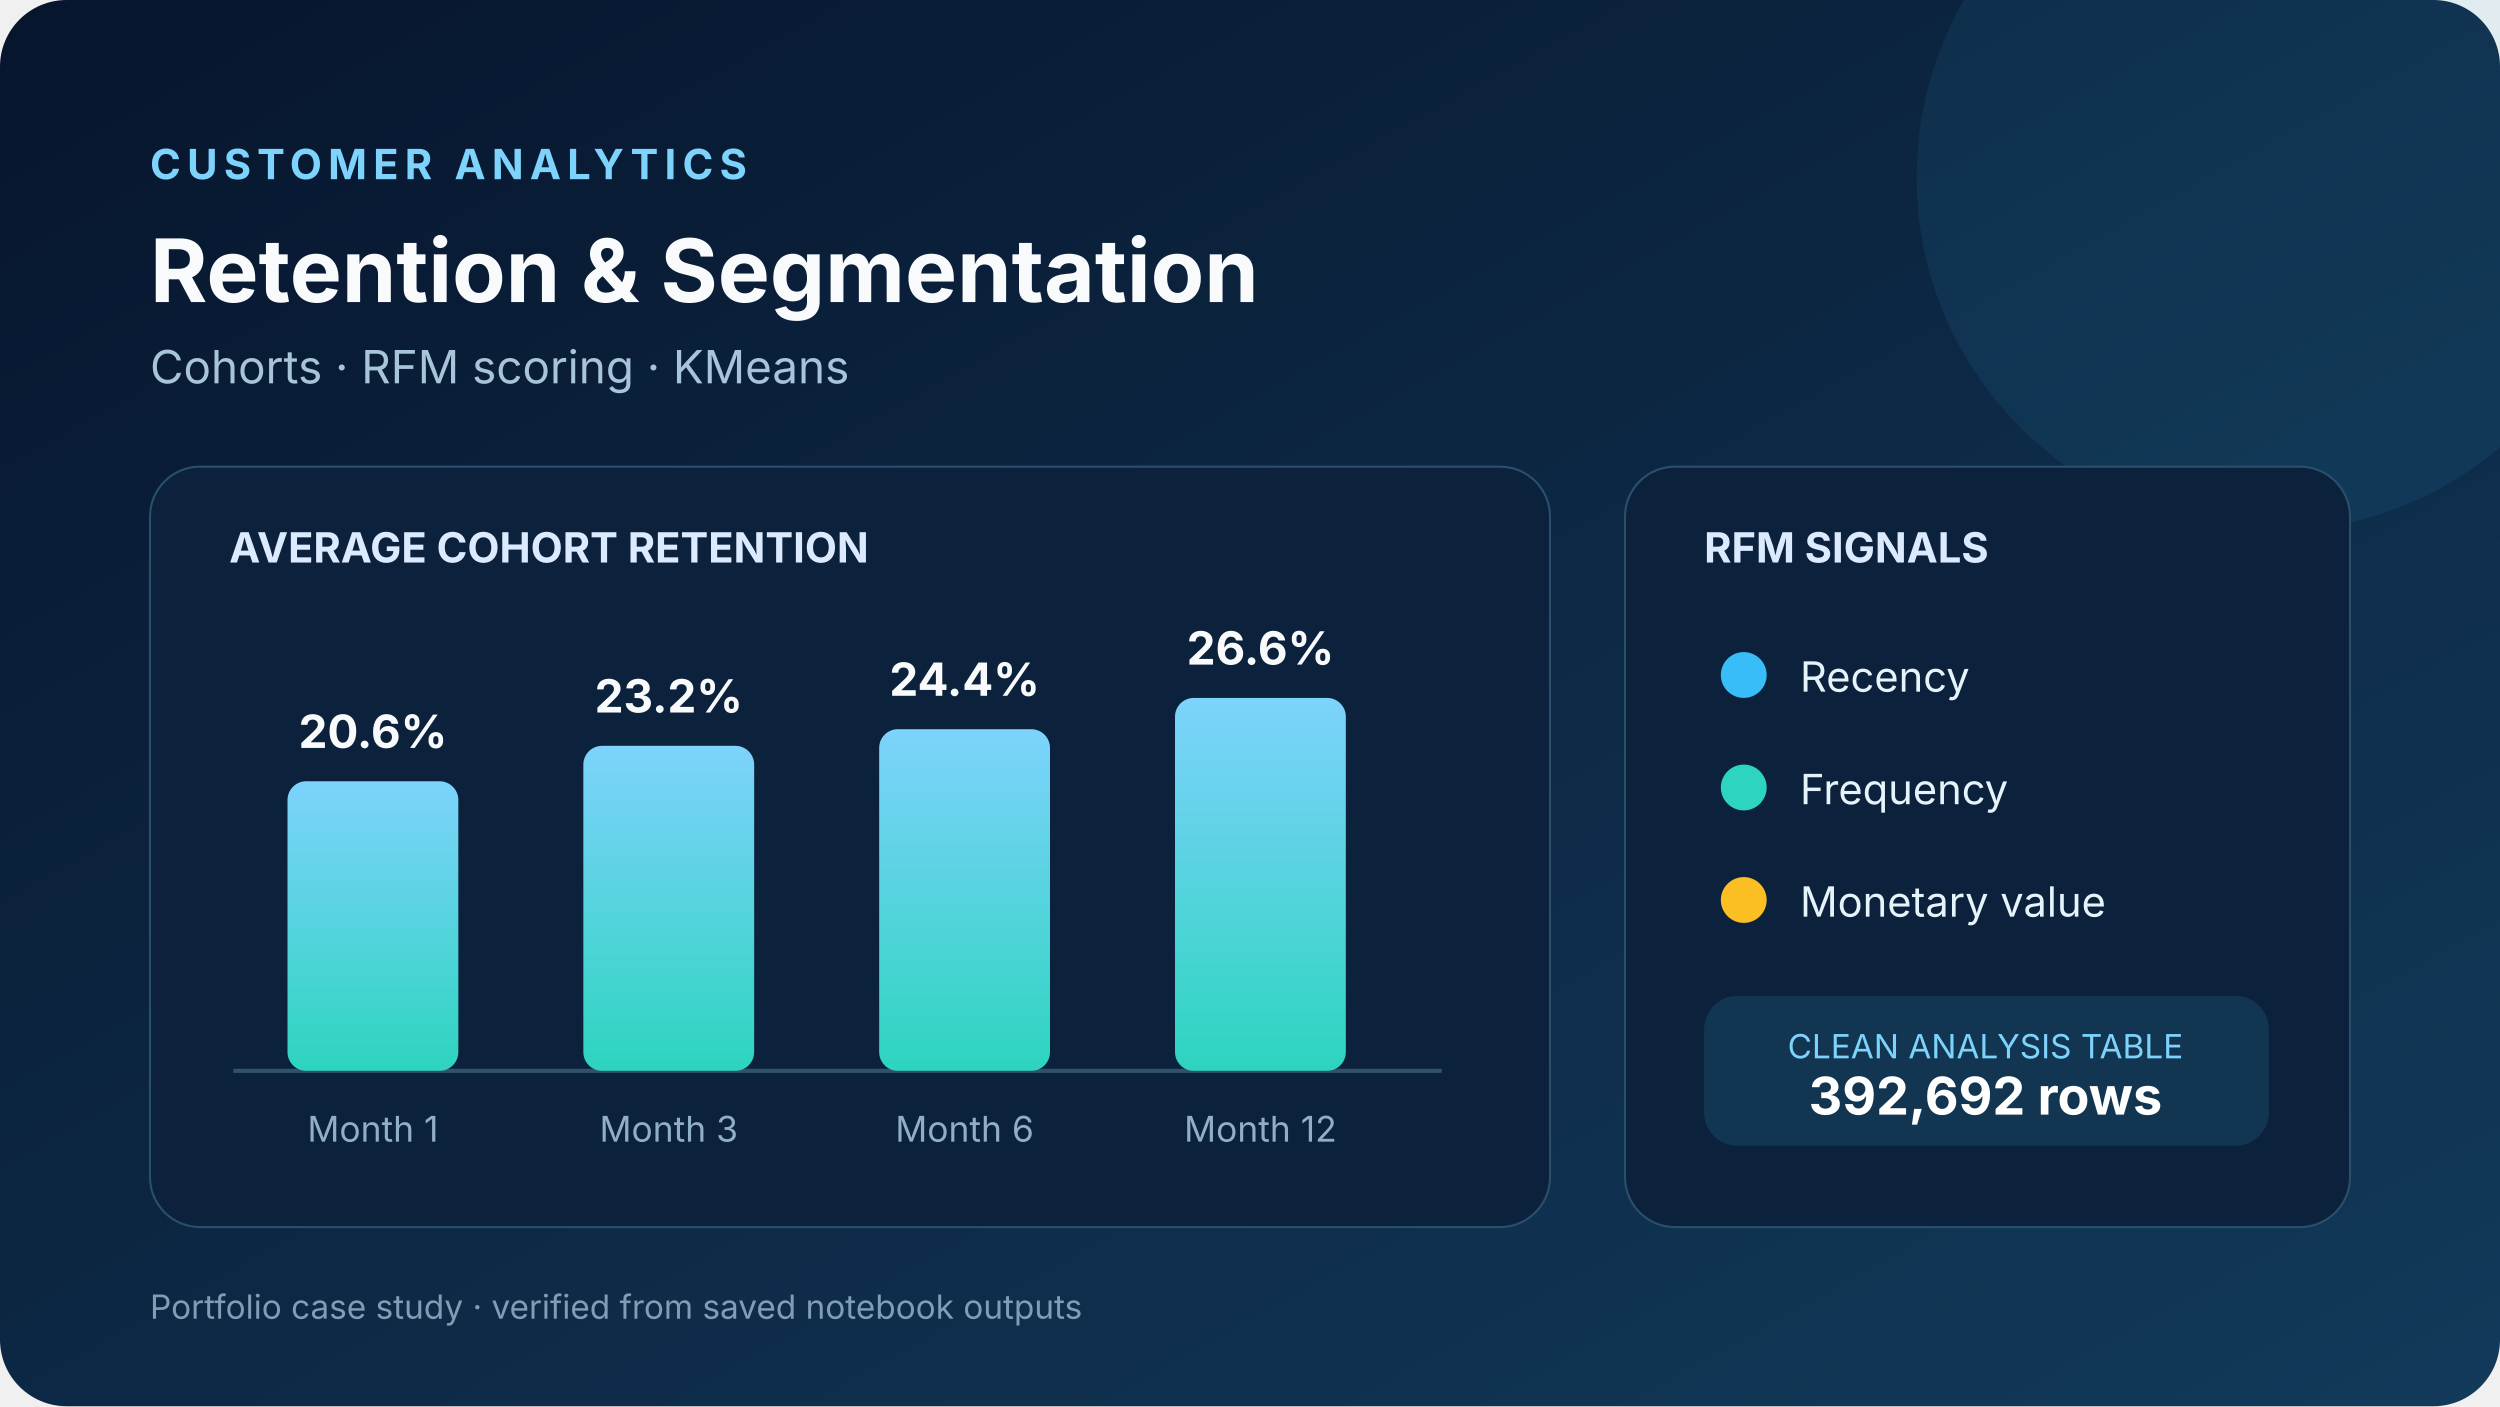
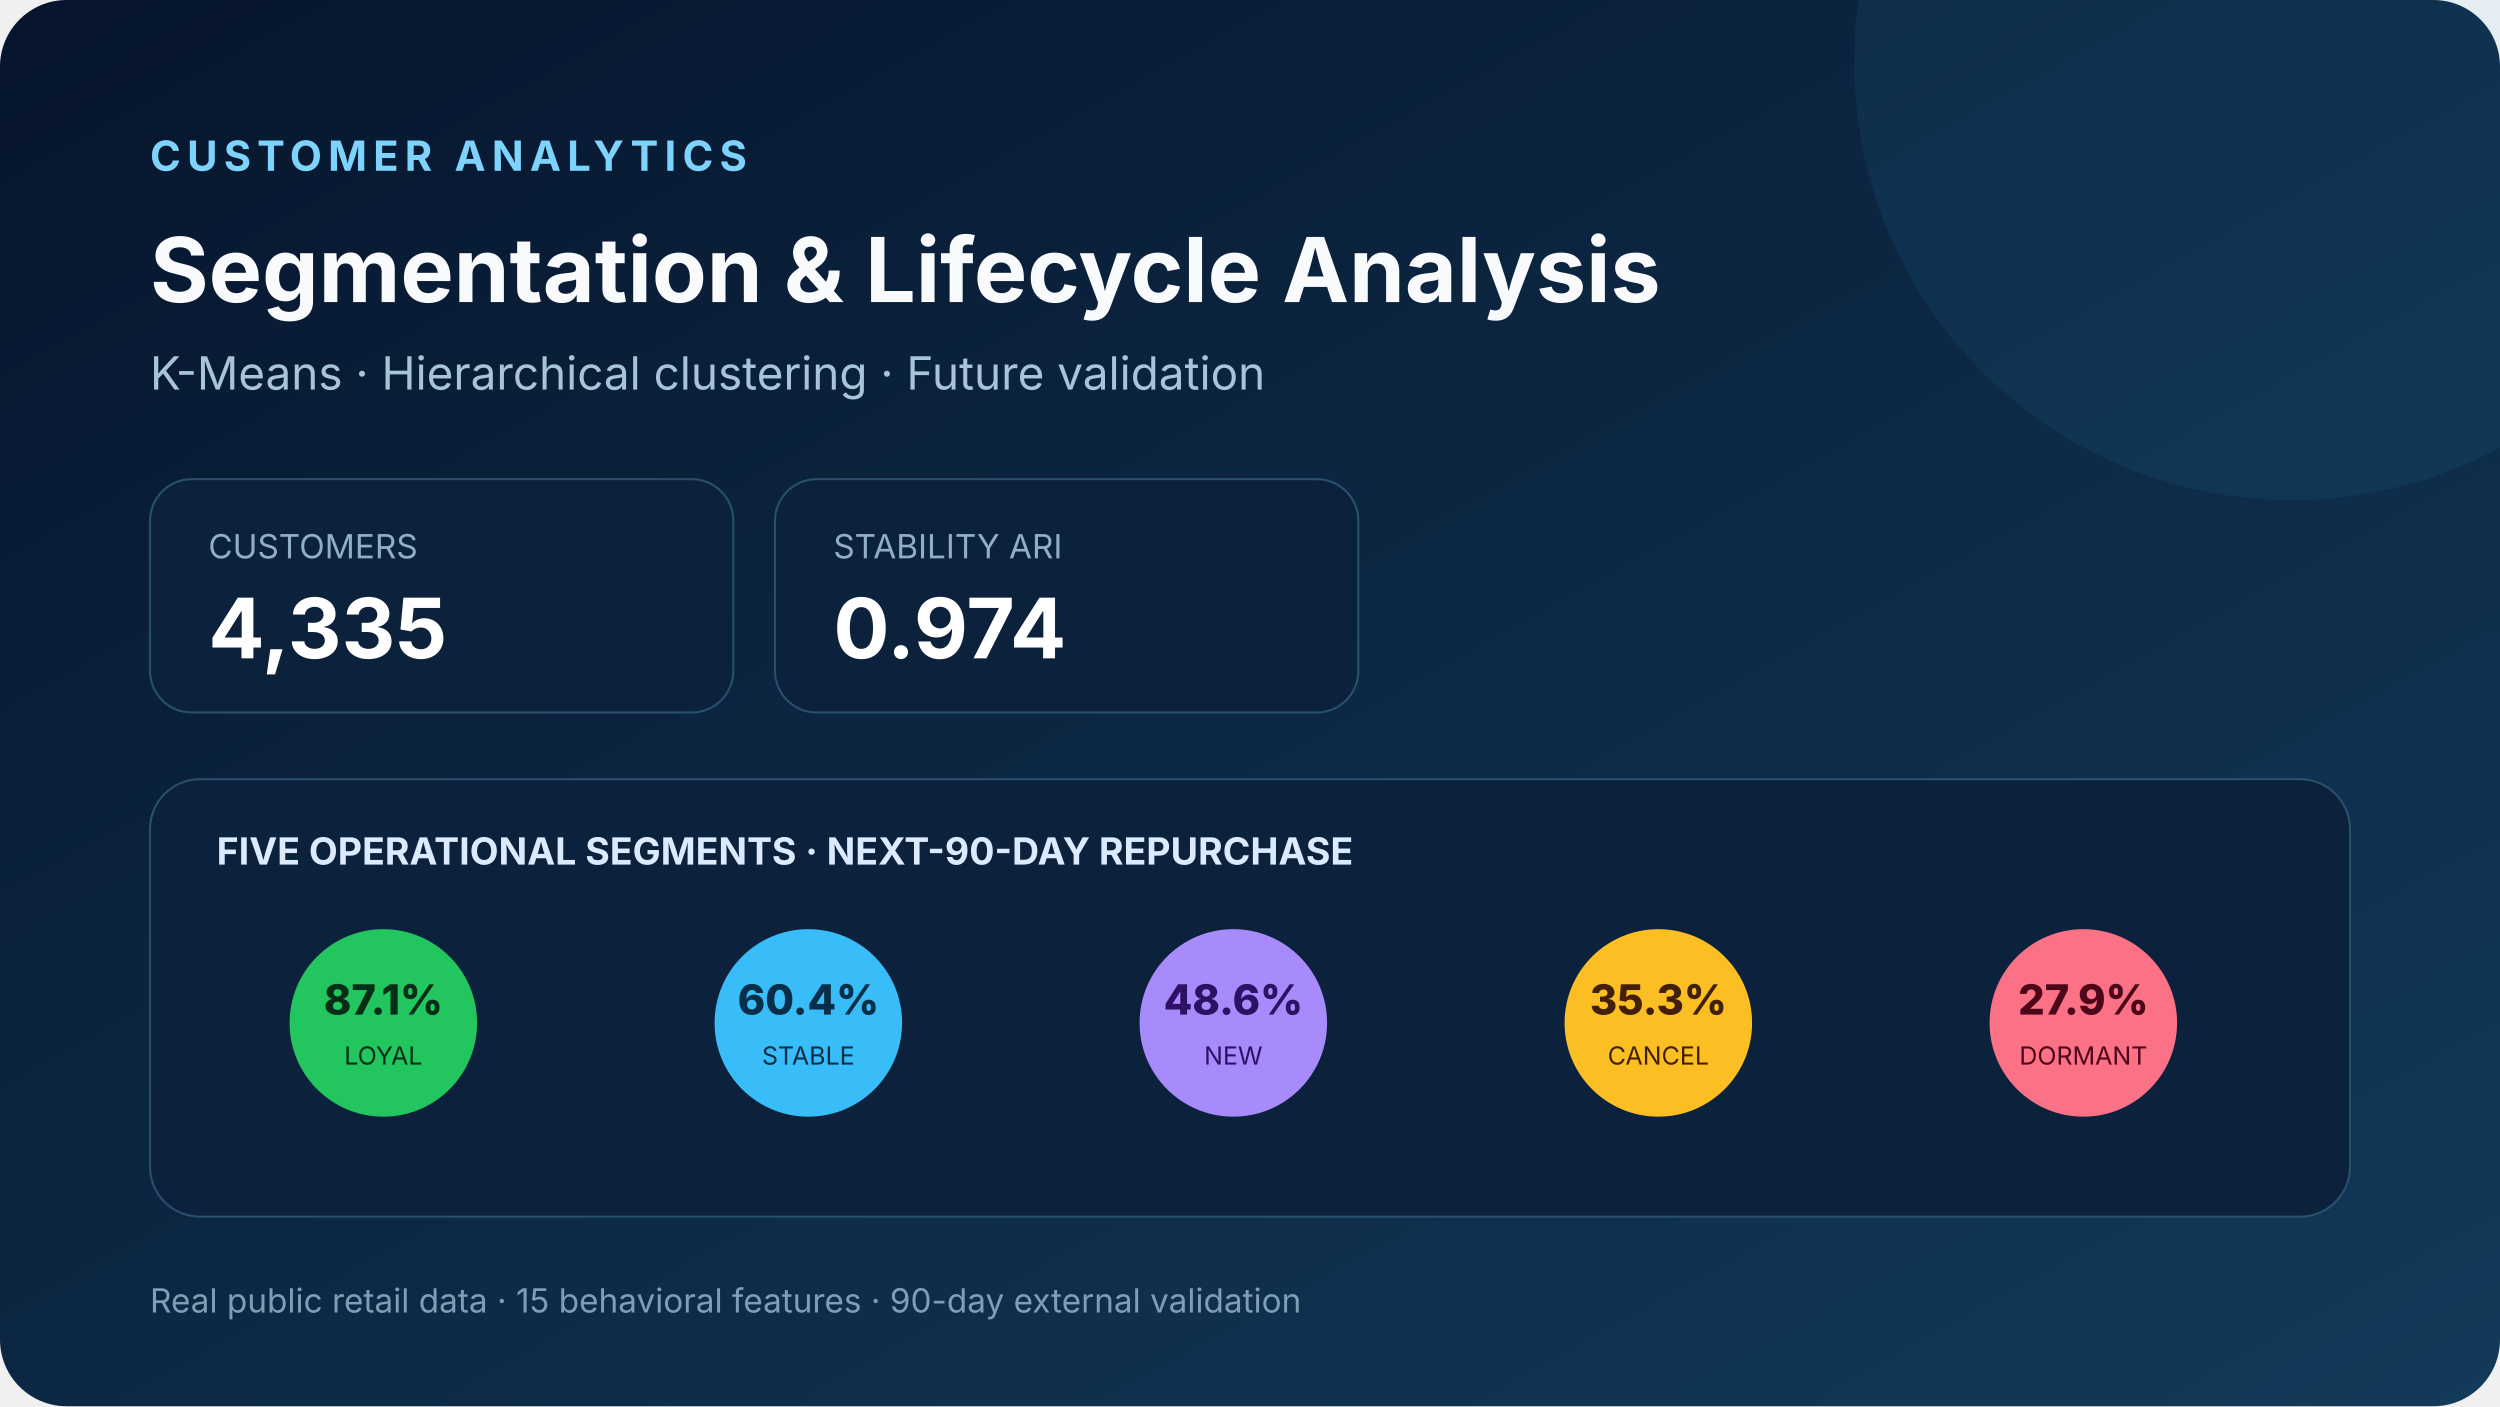
<svg xmlns="http://www.w3.org/2000/svg" width="1200" height="675" viewBox="0 0 1200 675" role="img" aria-labelledby="title desc">
  <defs>
    <linearGradient id="bg" x1="0" y1="0" x2="1" y2="1">
-       <stop offset="0" stop-color="#07152d" />
+       <stop stop-color="#07152d" />
      <stop offset="1" stop-color="#123a5a" />
    </linearGradient>
-     <linearGradient id="bar" x1="0" y1="1" x2="0" y2="0">
-       <stop offset="0" stop-color="#2dd4bf" />
-       <stop offset="1" stop-color="#7dd3fc" />
+     <linearGradient id="accent" x1="0" y1="0" x2="1" y2="1">
+       <stop stop-color="#38bdf8" />
+       <stop offset="1" stop-color="#2dd4bf" />
    </linearGradient>
  </defs>
  <rect width="1200" height="675" rx="32" fill="url(#bg)" />
-   <circle cx="1090" cy="85" r="170" fill="#38bdf8" opacity=".08" />
-   <text x="72" y="86" fill="#7dd3fc" font-family="Inter,Arial,sans-serif" font-size="20" font-weight="700" letter-spacing="3">CUSTOMER ANALYTICS</text>
-   <text x="72" y="145" fill="#f8fafc" font-family="Inter,Arial,sans-serif" font-size="42" font-weight="750">Retention &amp; Segmentation</text>
-   <text x="72" y="184" fill="#a8c4d8" font-family="Inter,Arial,sans-serif" font-size="22">Cohorts · RFM scoring · KMeans</text>
-   <rect x="72" y="224" width="672" height="365" rx="24" fill="#0c213b" stroke="#28506c" />
-   <text x="110" y="270" fill="#dbeafe" font-family="Inter,Arial,sans-serif" font-size="20" font-weight="700">AVERAGE COHORT RETENTION</text>
-   <line x1="112" y1="514" x2="692" y2="514" stroke="#31526a" stroke-width="2" />
-   <g fill="url(#bar)">
-     <rect x="138" y="375" width="82" height="139" rx="9" />
-     <rect x="280" y="358" width="82" height="156" rx="9" />
-     <rect x="422" y="350" width="82" height="164" rx="9" />
-     <rect x="564" y="335" width="82" height="179" rx="9" />
+   <circle cx="1100" cy="30" r="210" fill="#38bdf8" opacity=".07" />
+   <text x="72" y="82" fill="#7dd3fc" font-family="Inter,Arial,sans-serif" font-size="20" font-weight="700" letter-spacing="3">CUSTOMER ANALYTICS</text>
+   <text x="72" y="145" fill="#f8fafc" font-family="Inter,Arial,sans-serif" font-size="43" font-weight="750">Segmentation &amp; Lifecycle Analysis</text>
+   <text x="72" y="187" fill="#a8c4d8" font-family="Inter,Arial,sans-serif" font-size="22">K-Means · Hierarchical clustering · Future validation</text>
+   <g font-family="Inter,Arial,sans-serif">
+     <rect x="72" y="230" width="280" height="112" rx="20" fill="#0c213b" stroke="#28506c" />
+     <text x="100" y="268" fill="#91afc3" font-size="16">CUSTOMERS</text>
+     <text x="100" y="316" fill="#fff" font-size="40" font-weight="750">4,335</text>
+     <rect x="372" y="230" width="280" height="112" rx="20" fill="#0c213b" stroke="#28506c" />
+     <text x="400" y="268" fill="#91afc3" font-size="16">STABILITY ARI</text>
+     <text x="400" y="316" fill="#fff" font-size="40" font-weight="750">0.974</text>
  </g>
-   <g fill="#f8fafc" font-family="Inter,Arial,sans-serif" font-size="22" font-weight="700" text-anchor="middle">
-     <text x="179" y="359">20.6%</text>
-     <text x="321" y="342">23.2%</text>
-     <text x="463" y="334">24.4%</text>
-     <text x="605" y="319">26.6%</text>
+   <rect x="72" y="374" width="1056" height="210" rx="24" fill="#0c213b" stroke="#28506c" />
+   <text x="104" y="415" fill="#dbeafe" font-family="Inter,Arial,sans-serif" font-size="18" font-weight="700">FIVE OPERATIONAL SEGMENTS · NEXT-90-DAY REPURCHASE</text>
+   <g font-family="Inter,Arial,sans-serif" text-anchor="middle">
+     <circle cx="184" cy="491" r="45" fill="#22c55e" />
+     <text x="184" y="487" fill="#052e16" font-size="20" font-weight="800">87.1%</text>
+     <text x="184" y="511" fill="#052e16" font-size="12">LOYAL</text>
+     <circle cx="388" cy="491" r="45" fill="#38bdf8" />
+     <text x="388" y="487" fill="#082f49" font-size="20" font-weight="800">60.4%</text>
+     <text x="388" y="511" fill="#082f49" font-size="12">STABLE</text>
+     <circle cx="592" cy="491" r="45" fill="#a78bfa" />
+     <text x="592" y="487" fill="#2e1065" font-size="20" font-weight="800">48.6%</text>
+     <text x="592" y="511" fill="#2e1065" font-size="12">NEW</text>
+     <circle cx="796" cy="491" r="45" fill="#fbbf24" />
+     <text x="796" y="487" fill="#422006" font-size="20" font-weight="800">35.3%</text>
+     <text x="796" y="511" fill="#422006" font-size="12">CANCEL</text>
+     <circle cx="1000" cy="491" r="45" fill="#fb7185" />
+     <text x="1000" y="487" fill="#4c0519" font-size="20" font-weight="800">27.9%</text>
+     <text x="1000" y="511" fill="#4c0519" font-size="12">DORMANT</text>
  </g>
-   <g fill="#91afc3" font-family="Inter,Arial,sans-serif" font-size="17" text-anchor="middle">
-     <text x="179" y="548">Month 1</text>
-     <text x="321" y="548">Month 3</text>
-     <text x="463" y="548">Month 6</text>
-     <text x="605" y="548">Month 12</text>
-   </g>
-   <rect x="780" y="224" width="348" height="365" rx="24" fill="#0c213b" stroke="#28506c" />
-   <text x="818" y="270" fill="#dbeafe" font-family="Inter,Arial,sans-serif" font-size="20" font-weight="700">RFM SIGNALS</text>
-   <g font-family="Inter,Arial,sans-serif">
-     <circle cx="837" cy="324" r="11" fill="#38bdf8" />
-     <text x="864" y="332" fill="#e5f3fb" font-size="20">Recency</text>
-     <circle cx="837" cy="378" r="11" fill="#2dd4bf" />
-     <text x="864" y="386" fill="#e5f3fb" font-size="20">Frequency</text>
-     <circle cx="837" cy="432" r="11" fill="#fbbf24" />
-     <text x="864" y="440" fill="#e5f3fb" font-size="20">Monetary value</text>
-   </g>
-   <rect x="818" y="478" width="271" height="72" rx="16" fill="#123652" />
-   <text x="953" y="508" fill="#7dd3fc" font-family="Inter,Arial,sans-serif" font-size="16" text-anchor="middle">CLEAN ANALYSIS TABLE</text>
-   <text x="953" y="535" fill="#ffffff" font-family="Inter,Arial,sans-serif" font-size="25" font-weight="750" text-anchor="middle">392,692 rows</text>
-   <text x="72" y="633" fill="#7f9eb5" font-family="Inter,Arial,sans-serif" font-size="16">Portfolio case study · verified from saved notebook outputs</text>
+   <path d="M229 491H343M433 491H547M637 491H751M841 491H955" stroke="url(#accent)" stroke-width="4" stroke-dasharray="8 8" opacity=".65" />
+   <text x="72" y="630" fill="#7f9eb5" font-family="Inter,Arial,sans-serif" font-size="16">Real public retail data · 15 behavioral features · 90-day external validation</text>
</svg>
